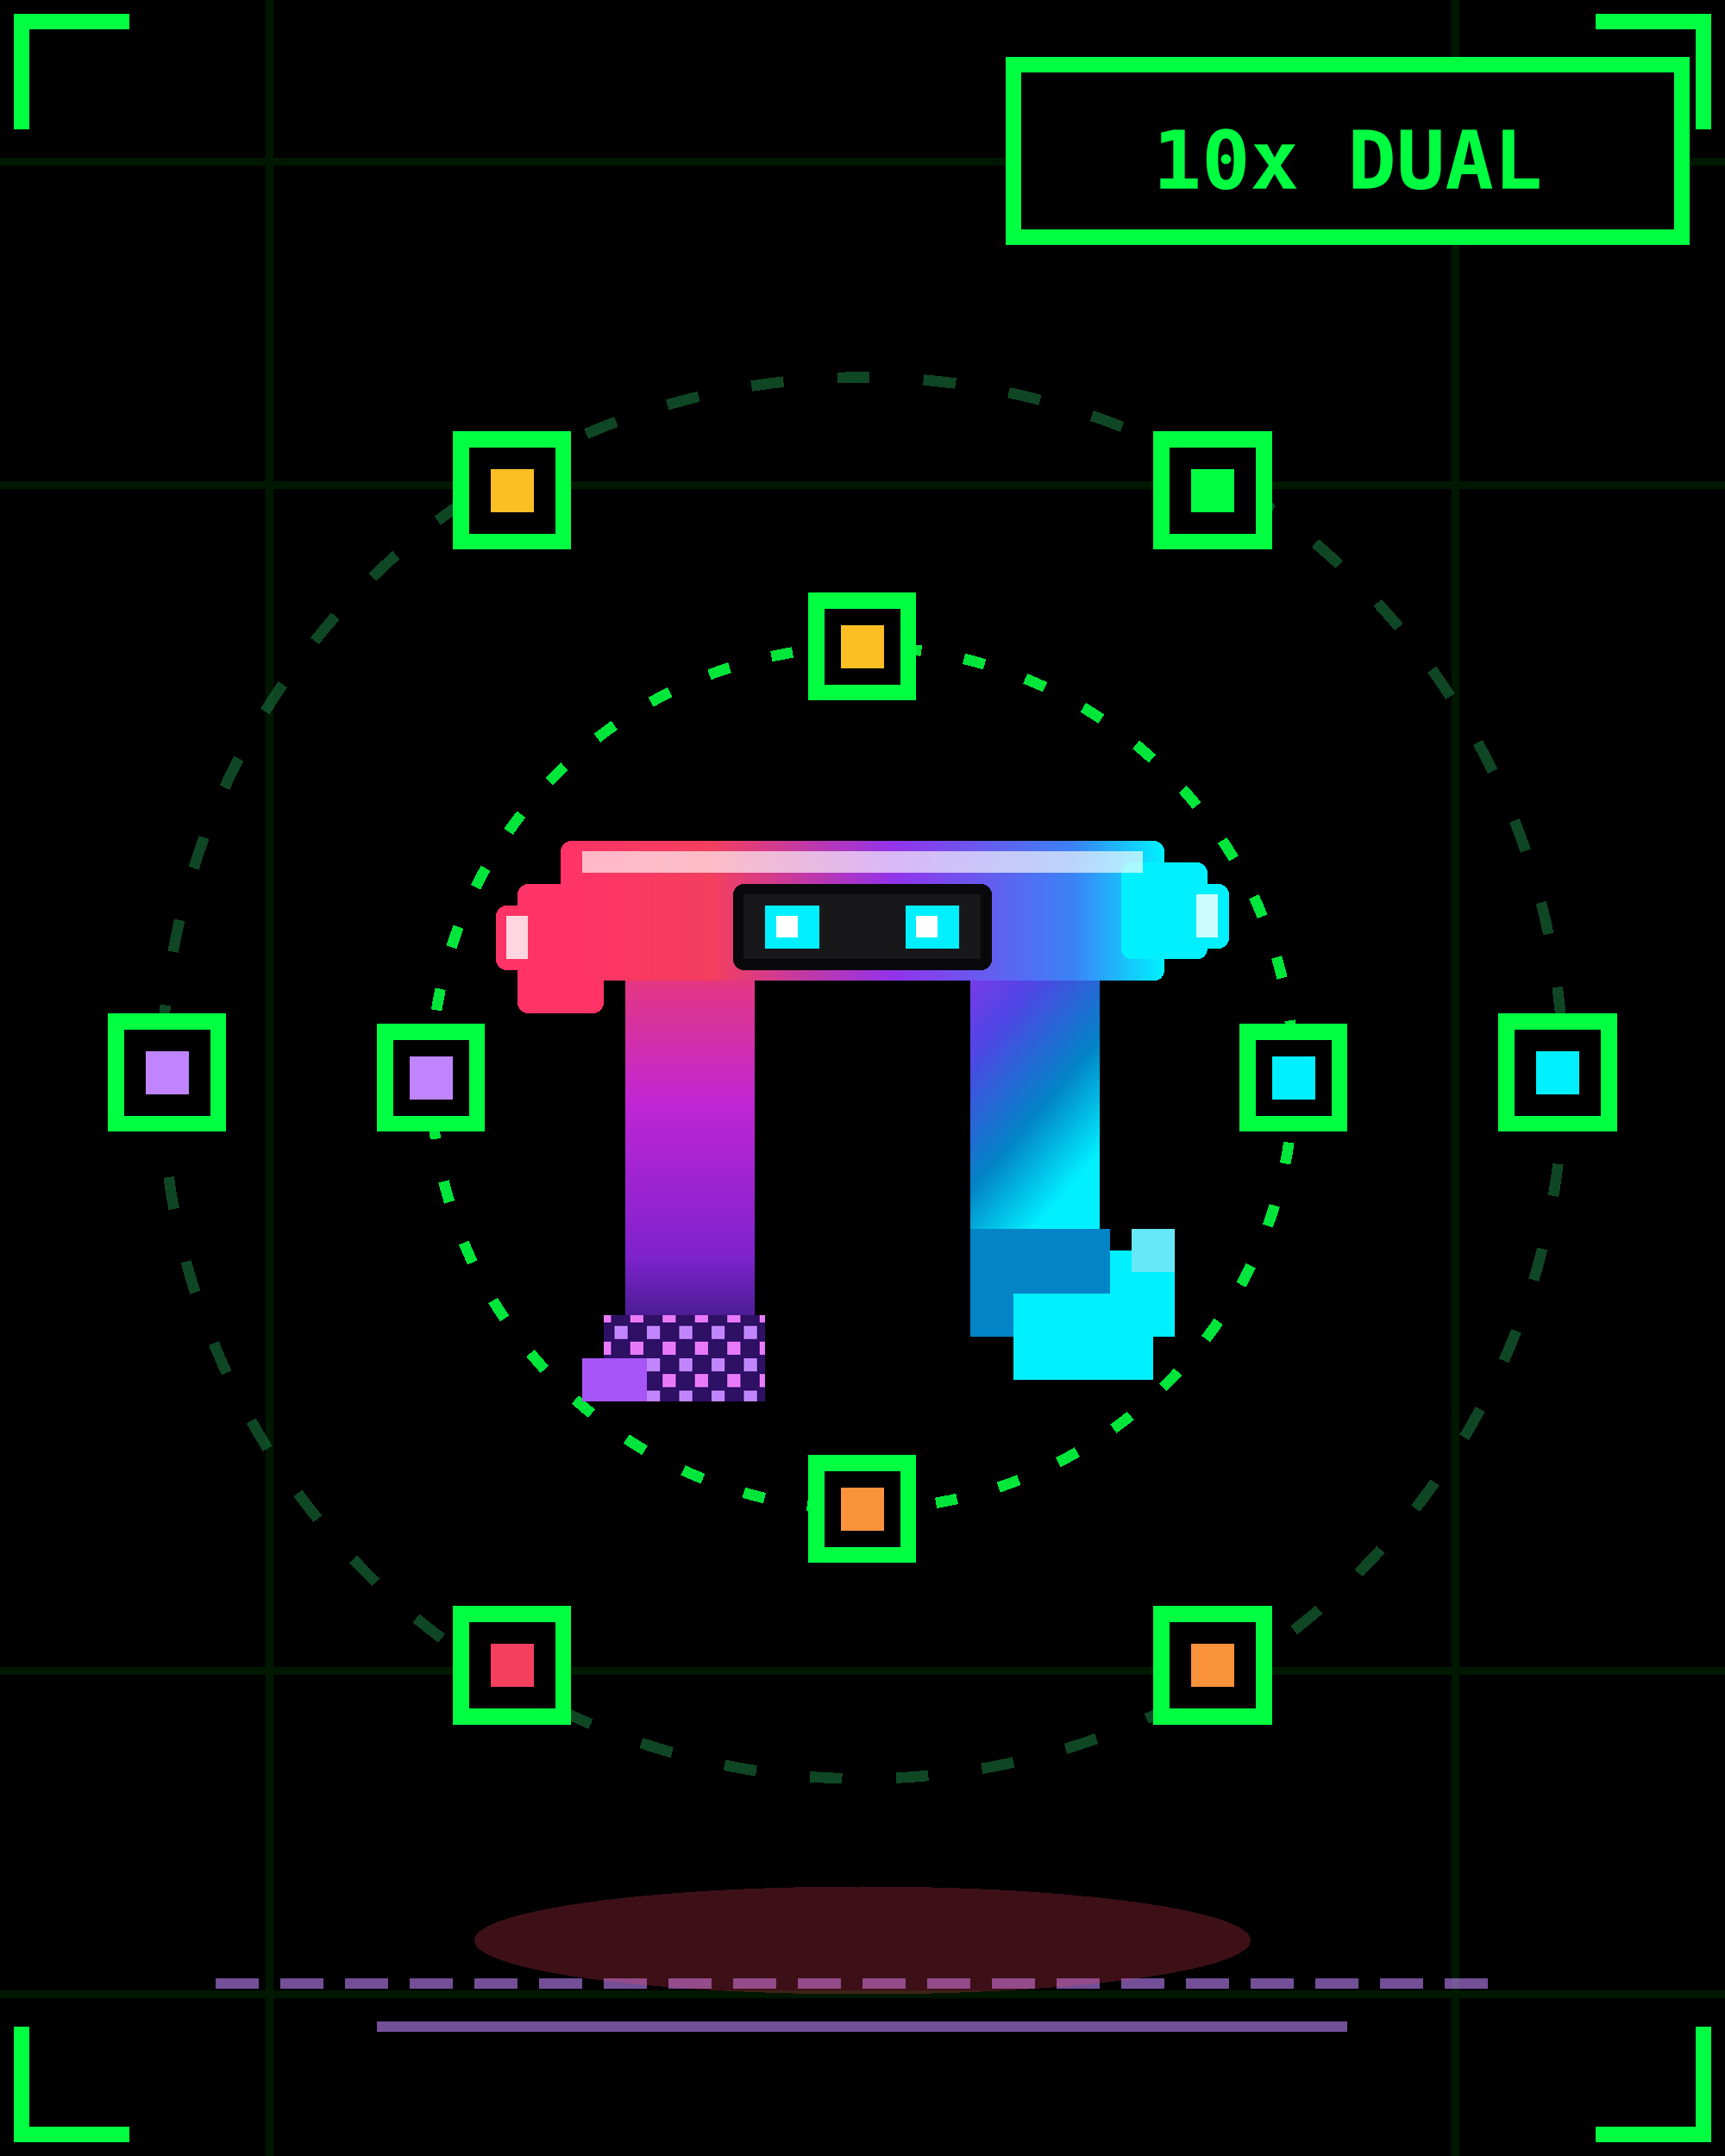
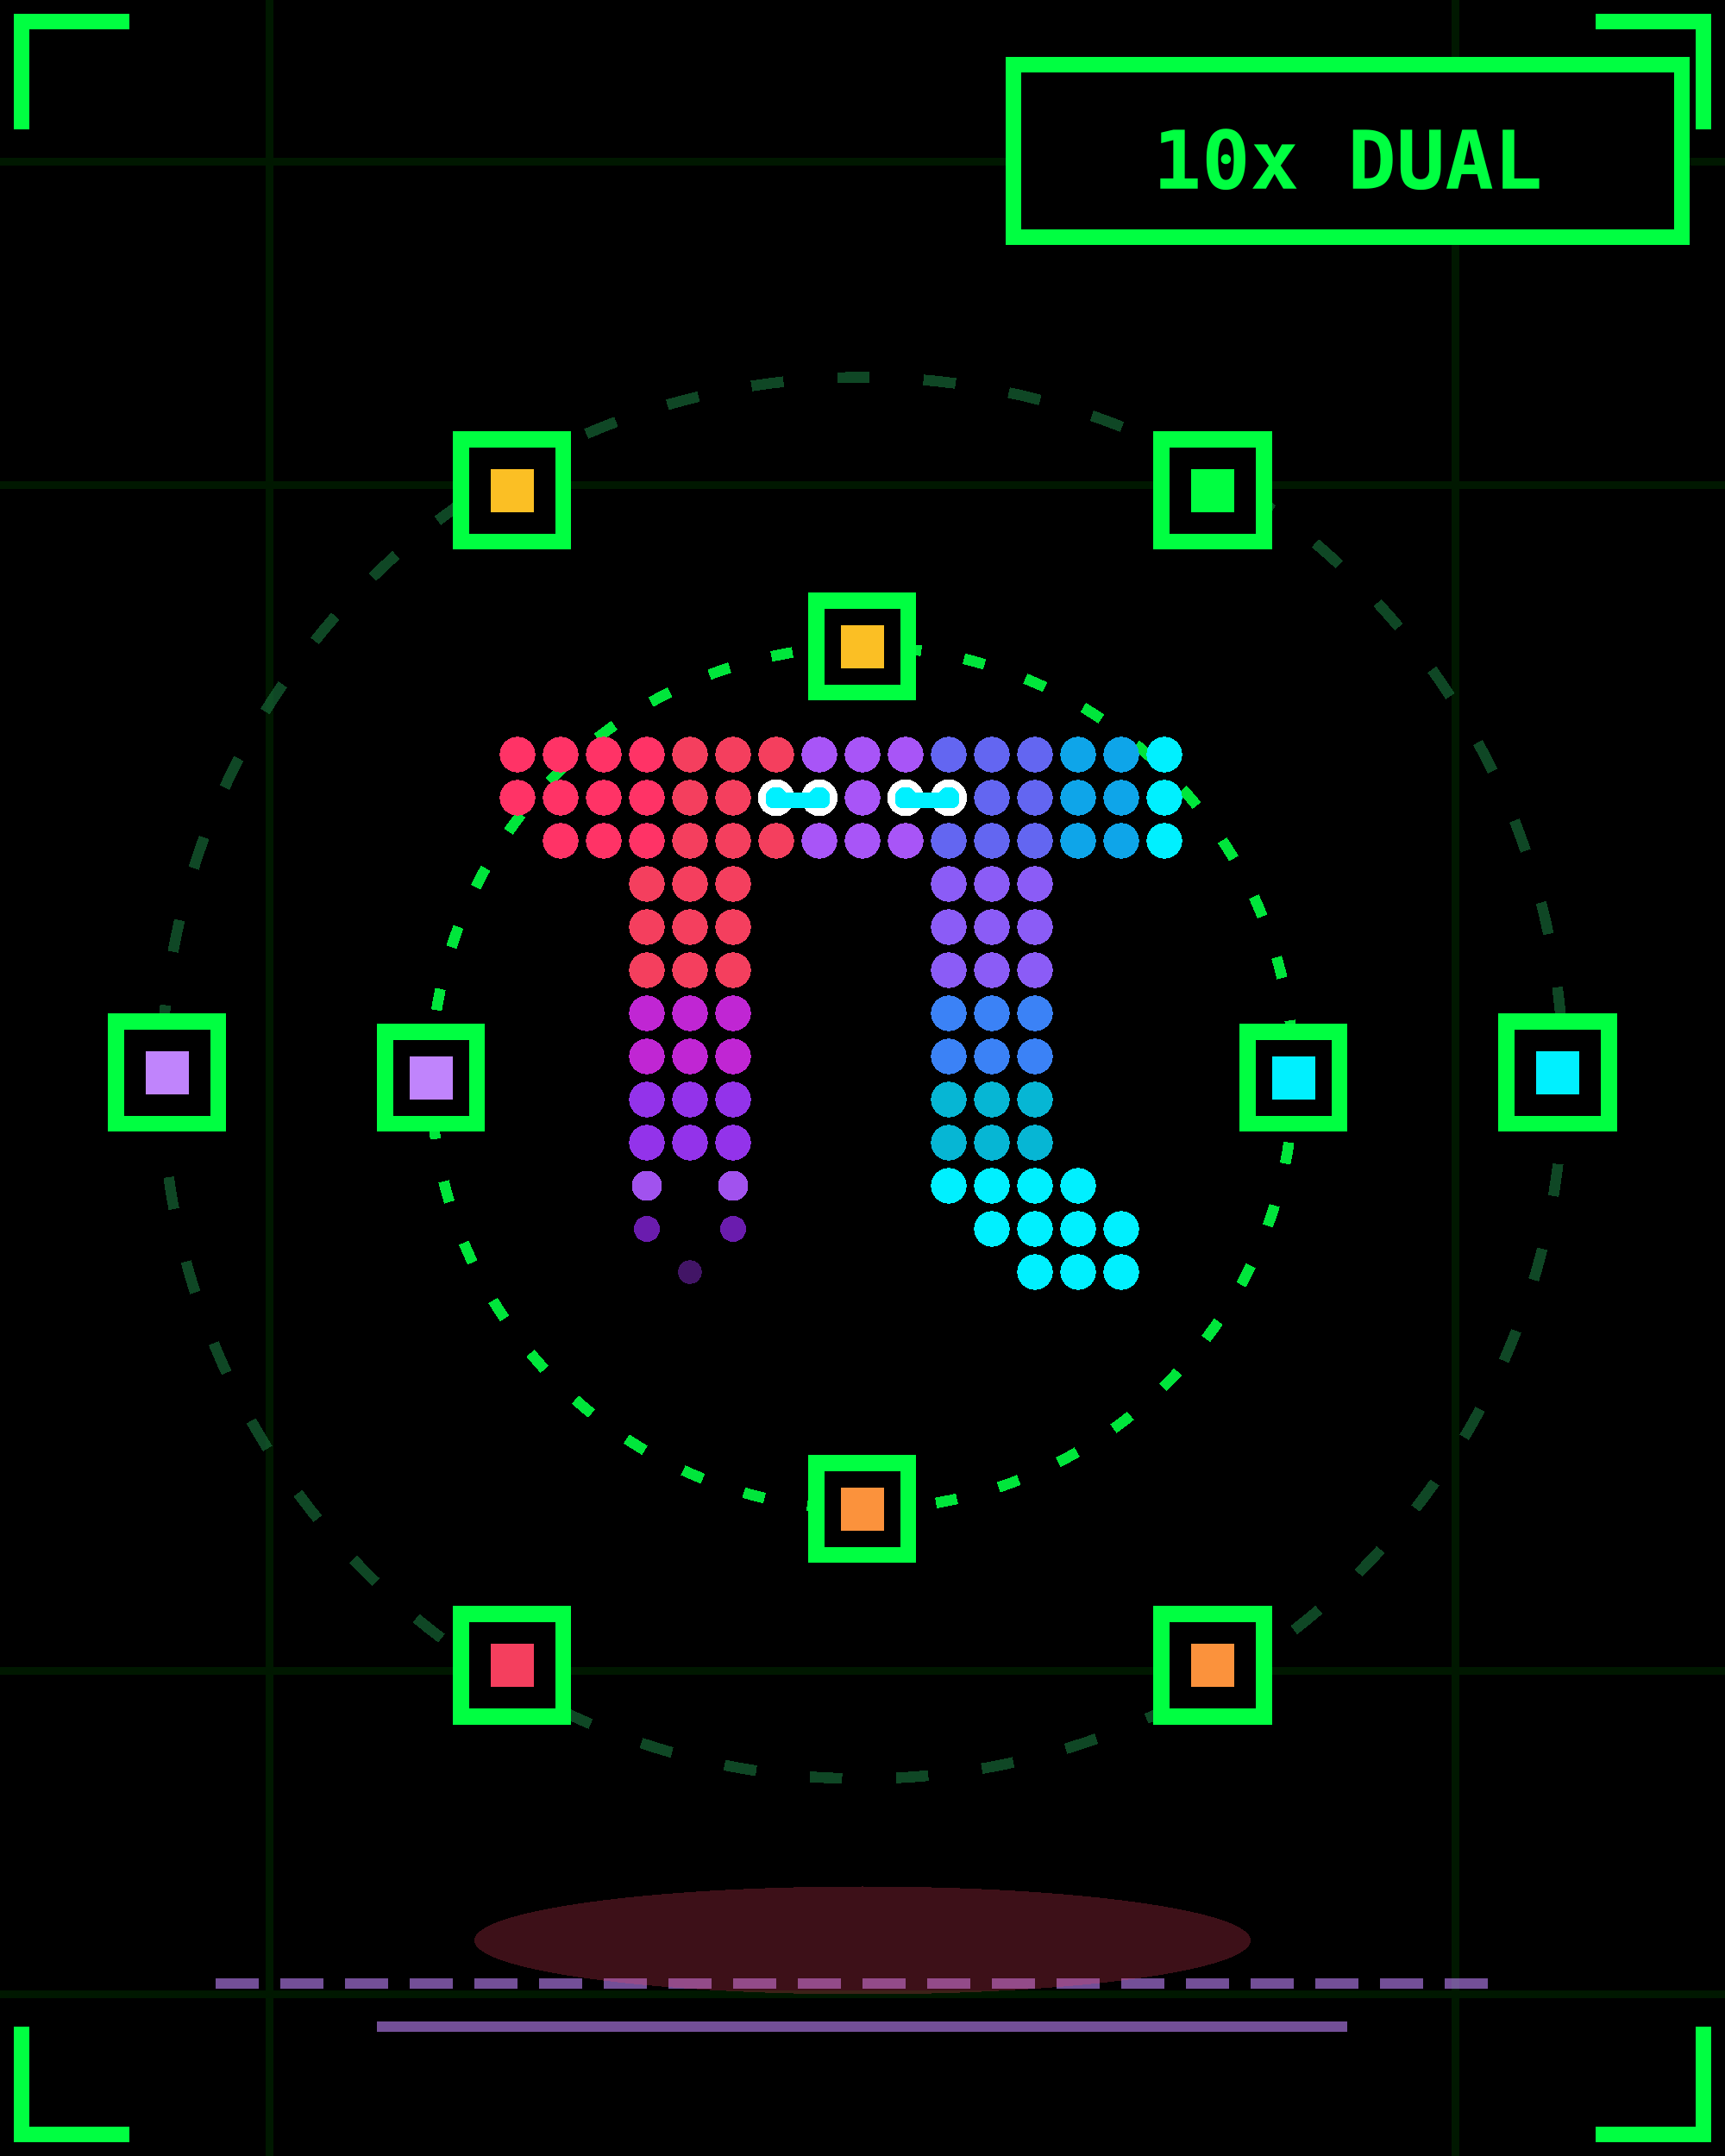
<svg xmlns="http://www.w3.org/2000/svg" viewBox="0 0 160 200" width="100%" height="100%" preserveAspectRatio="none" shape-rendering="crispEdges">
  <defs>
    <linearGradient id="piCrossbarGrad" x1="0%" y1="0%" x2="100%" y2="0%">
      <stop offset="0%" stop-color="#ff3366" />
      <stop offset="25%" stop-color="#f43f5e" />
      <stop offset="55%" stop-color="#9333ea" />
      <stop offset="85%" stop-color="#3b82f6" />
      <stop offset="100%" stop-color="#00f0ff" />
    </linearGradient>
    <linearGradient id="piLeftLegGrad" x1="0%" y1="0%" x2="0%" y2="100%">
      <stop offset="0%" stop-color="#f43f5e" />
      <stop offset="45%" stop-color="#c026d3" />
      <stop offset="85%" stop-color="#7e22ce" />
      <stop offset="100%" stop-color="#4c1d95" />
    </linearGradient>
    <linearGradient id="piRightLegGrad" x1="0%" y1="0%" x2="50%" y2="100%">
      <stop offset="0%" stop-color="#9333ea" />
      <stop offset="35%" stop-color="#4f46e5" />
      <stop offset="70%" stop-color="#0284c7" />
      <stop offset="100%" stop-color="#00f0ff" />
    </linearGradient>
    <pattern id="piHalftone" x="0" y="0" width="3" height="3" patternUnits="userSpaceOnUse">
      <rect width="3" height="3" fill="#2e1065" />
      <rect x="0" y="0" width="1.2" height="1.2" fill="#c084fc" />
      <rect x="1.5" y="1.5" width="1.2" height="1.2" fill="#e879f9" />
    </pattern>
  </defs>
  <style>
    @keyframes vortexRing1 { 0% { transform: rotate(0deg); } 100% { transform: rotate(360deg); } }
    @keyframes vortexRing2 { 0% { transform: rotate(360deg); } 100% { transform: rotate(0deg); } }
    @keyframes levitateCenter { 0%, 100% { transform: translateY(0px); } 50% { transform: translateY(-4px); } }
    .ring-1 { animation: vortexRing1 8s steps(8) infinite; transform-origin: 80px 100px; }
    .ring-2 { animation: vortexRing2 14s steps(12) infinite; transform-origin: 80px 100px; }
    .pip-commander { animation: levitateCenter 1.8s steps(2) infinite; transform-origin: 80px 100px; }
  </style>
  <rect width="160" height="200" fill="#000000" />
  <g stroke="#003b00" stroke-width="0.75" opacity="0.4">
    <line x1="0" y1="15" x2="160" y2="15" />
    <line x1="0" y1="45" x2="160" y2="45" />
    <line x1="0" y1="155" x2="160" y2="155" />
    <line x1="0" y1="185" x2="160" y2="185" />
    <line x1="25" y1="0" x2="25" y2="200" />
    <line x1="135" y1="0" x2="135" y2="200" />
  </g>
  <g stroke="#00ff41" stroke-width="1.5" fill="none">
    <path d="M2,12 L2,2 L12,2" />
    <path d="M158,12 L158,2 L148,2" />
    <path d="M2,188 L2,198 L12,198" />
    <path d="M158,188 L158,198 L148,198" />
  </g>
  <g transform="translate(94, 6)">
    <rect width="62" height="16" fill="#000000" stroke="#00ff41" stroke-width="1.5" />
    <text x="31" y="11.5" font-family="'Fira Code', monospace" font-size="7.5" font-weight="900" fill="#00ff41" text-anchor="middle">10x DUAL</text>
  </g>
  <g opacity="0.6" stroke="#c084fc" stroke-width="1">
    <line x1="20" y1="184" x2="140" y2="184" stroke-dasharray="4,2" />
    <line x1="35" y1="188" x2="125" y2="188" />
  </g>
  <ellipse cx="80" cy="180" rx="36" ry="5" fill="#f43f5e" opacity="0.25" />
  <g class="ring-2">
    <circle cx="80" cy="100" r="65" fill="none" stroke="#166534" stroke-width="1" stroke-dasharray="3,5" opacity="0.7" />
    <g transform="translate(139, 94)">
      <rect width="11" height="11" fill="#00ff41" />
      <rect x="1.5" y="1.5" width="8" height="8" fill="#000" />
      <rect x="3.5" y="3.5" width="4" height="4" fill="#00f0ff" />
    </g>
    <g transform="translate(107, 149)">
      <rect width="11" height="11" fill="#00ff41" />
      <rect x="1.5" y="1.5" width="8" height="8" fill="#000" />
      <rect x="3.5" y="3.5" width="4" height="4" fill="#fb923c" />
    </g>
    <g transform="translate(42, 149)">
      <rect width="11" height="11" fill="#00ff41" />
      <rect x="1.5" y="1.5" width="8" height="8" fill="#000" />
      <rect x="3.5" y="3.5" width="4" height="4" fill="#f43f5e" />
    </g>
    <g transform="translate(10, 94)">
      <rect width="11" height="11" fill="#00ff41" />
      <rect x="1.5" y="1.5" width="8" height="8" fill="#000" />
      <rect x="3.5" y="3.5" width="4" height="4" fill="#c084fc" />
    </g>
    <g transform="translate(42, 40)">
      <rect width="11" height="11" fill="#00ff41" />
      <rect x="1.5" y="1.5" width="8" height="8" fill="#000" />
      <rect x="3.5" y="3.5" width="4" height="4" fill="#fbbf24" />
    </g>
    <g transform="translate(107, 40)">
      <rect width="11" height="11" fill="#00ff41" />
      <rect x="1.5" y="1.5" width="8" height="8" fill="#000" />
      <rect x="3.5" y="3.5" width="4" height="4" fill="#00ff41" />
    </g>
  </g>
  <g class="ring-1">
    <circle cx="80" cy="100" r="40" fill="none" stroke="#00ff41" stroke-width="1" stroke-dasharray="2,4" opacity="0.9" />
    <g transform="translate(115, 95)">
      <rect width="10" height="10" fill="#00ff41" />
      <rect x="1.5" y="1.5" width="7" height="7" fill="#000" />
      <rect x="3" y="3" width="4" height="4" fill="#00f0ff" />
    </g>
    <g transform="translate(75, 135)">
      <rect width="10" height="10" fill="#00ff41" />
      <rect x="1.5" y="1.5" width="7" height="7" fill="#000" />
      <rect x="3" y="3" width="4" height="4" fill="#fb923c" />
    </g>
    <g transform="translate(35, 95)">
      <rect width="10" height="10" fill="#00ff41" />
      <rect x="1.5" y="1.5" width="7" height="7" fill="#000" />
      <rect x="3" y="3" width="4" height="4" fill="#c084fc" />
    </g>
    <g transform="translate(75, 55)">
      <rect width="10" height="10" fill="#00ff41" />
      <rect x="1.5" y="1.5" width="7" height="7" fill="#000" />
      <rect x="3" y="3" width="4" height="4" fill="#fbbf24" />
    </g>
  </g>
  <g class="pip-commander">
-     <rect x="58" y="86" width="12" height="36" fill="url(#piLeftLegGrad)" />
-     <rect x="56" y="122" width="15" height="8" fill="url(#piHalftone)" />
-     <rect x="54" y="126" width="6" height="4" fill="#a855f7" />
-     <rect x="90" y="86" width="12" height="28" fill="url(#piRightLegGrad)" />
-     <rect x="90" y="114" width="13" height="10" fill="#0284c7" />
-     <rect x="94" y="120" width="13" height="8" fill="#00f0ff" />
-     <rect x="103" y="116" width="6" height="8" fill="#00f0ff" />
-     <rect x="105" y="114" width="4" height="4" fill="#67e8f9" />
-     <rect x="48" y="82" width="8" height="12" fill="#ff3366" rx="1" />
-     <rect x="52" y="78" width="56" height="13" fill="url(#piCrossbarGrad)" rx="1" />
-     <rect x="104" y="80" width="8" height="9" fill="#00f0ff" rx="1" />
-     <rect x="54" y="79" width="52" height="2" fill="#ffffff" opacity="0.65" />
-     <rect x="68" y="82" width="24" height="8" fill="#09090b" rx="1" />
-     <rect x="69" y="83" width="22" height="6" fill="#18181b" />
-     <rect x="71" y="84" width="5" height="4" fill="#00f0ff" />
-     <rect x="72" y="85" width="2" height="2" fill="#ffffff" />
-     <rect x="84" y="84" width="5" height="4" fill="#00f0ff" />
-     <rect x="85" y="85" width="2" height="2" fill="#ffffff" />
-     <rect x="46" y="84" width="4" height="6" fill="#ff3366" rx="1" />
-     <rect x="47" y="85" width="2" height="4" fill="#ffffff" opacity="0.8" />
-     <rect x="110" y="82" width="4" height="6" fill="#00f0ff" rx="1" />
-     <rect x="111" y="83" width="2" height="4" fill="#ffffff" opacity="0.8" />
+     <g class="eye-open">
+       <circle cx="48" cy="70" r="1.65" fill="#ff3366" />
+       <circle cx="48" cy="74" r="1.65" fill="#ff3366" />
+       <circle cx="52" cy="70" r="1.65" fill="#ff3366" />
+       <circle cx="52" cy="74" r="1.65" fill="#ff3366" />
+       <circle cx="52" cy="78" r="1.65" fill="#ff3366" />
+       <circle cx="56" cy="70" r="1.65" fill="#ff3366" />
+       <circle cx="56" cy="74" r="1.65" fill="#ff3366" />
+       <circle cx="56" cy="78" r="1.65" fill="#ff3366" />
+       <circle cx="60" cy="70" r="1.65" fill="#ff3366" />
+       <circle cx="60" cy="74" r="1.65" fill="#ff3366" />
+       <circle cx="60" cy="78" r="1.65" fill="#ff3366" />
+       <circle cx="64" cy="70" r="1.65" fill="#f43f5e" />
+       <circle cx="64" cy="74" r="1.65" fill="#f43f5e" />
+       <circle cx="64" cy="78" r="1.65" fill="#f43f5e" />
+       <circle cx="68" cy="70" r="1.65" fill="#f43f5e" />
+       <circle cx="68" cy="74" r="1.65" fill="#f43f5e" />
+       <circle cx="68" cy="78" r="1.65" fill="#f43f5e" />
+       <circle cx="72" cy="70" r="1.65" fill="#f43f5e" />
+       <circle cx="72" cy="78" r="1.65" fill="#f43f5e" />
+       <circle cx="76" cy="70" r="1.65" fill="#a855f7" />
+       <circle cx="76" cy="78" r="1.65" fill="#a855f7" />
+       <circle cx="80" cy="70" r="1.65" fill="#a855f7" />
+       <circle cx="80" cy="74" r="1.65" fill="#a855f7" />
+       <circle cx="80" cy="78" r="1.65" fill="#a855f7" />
+       <circle cx="84" cy="70" r="1.65" fill="#a855f7" />
+       <circle cx="84" cy="78" r="1.65" fill="#a855f7" />
+       <circle cx="88" cy="70" r="1.65" fill="#6366f1" />
+       <circle cx="88" cy="78" r="1.65" fill="#6366f1" />
+       <circle cx="92" cy="70" r="1.65" fill="#6366f1" />
+       <circle cx="92" cy="74" r="1.65" fill="#6366f1" />
+       <circle cx="92" cy="78" r="1.65" fill="#6366f1" />
+       <circle cx="96" cy="70" r="1.65" fill="#6366f1" />
+       <circle cx="96" cy="74" r="1.65" fill="#6366f1" />
+       <circle cx="96" cy="78" r="1.65" fill="#6366f1" />
+       <circle cx="100" cy="70" r="1.65" fill="#0ea5e9" />
+       <circle cx="100" cy="74" r="1.65" fill="#0ea5e9" />
+       <circle cx="100" cy="78" r="1.65" fill="#0ea5e9" />
+       <circle cx="104" cy="70" r="1.65" fill="#0ea5e9" />
+       <circle cx="104" cy="74" r="1.65" fill="#0ea5e9" />
+       <circle cx="104" cy="78" r="1.65" fill="#0ea5e9" />
+       <circle cx="108" cy="70" r="1.65" fill="#00f0ff" />
+       <circle cx="108" cy="74" r="1.65" fill="#00f0ff" />
+       <circle cx="108" cy="78" r="1.65" fill="#00f0ff" />
+       <circle cx="60" cy="82" r="1.65" fill="#f43f5e" />
+       <circle cx="64" cy="82" r="1.65" fill="#f43f5e" />
+       <circle cx="68" cy="82" r="1.65" fill="#f43f5e" />
+       <circle cx="60" cy="86" r="1.65" fill="#f43f5e" />
+       <circle cx="64" cy="86" r="1.65" fill="#f43f5e" />
+       <circle cx="68" cy="86" r="1.65" fill="#f43f5e" />
+       <circle cx="60" cy="90" r="1.65" fill="#f43f5e" />
+       <circle cx="64" cy="90" r="1.65" fill="#f43f5e" />
+       <circle cx="68" cy="90" r="1.65" fill="#f43f5e" />
+       <circle cx="60" cy="94" r="1.65" fill="#c026d3" />
+       <circle cx="64" cy="94" r="1.65" fill="#c026d3" />
+       <circle cx="68" cy="94" r="1.65" fill="#c026d3" />
+       <circle cx="60" cy="98" r="1.65" fill="#c026d3" />
+       <circle cx="64" cy="98" r="1.65" fill="#c026d3" />
+       <circle cx="68" cy="98" r="1.65" fill="#c026d3" />
+       <circle cx="60" cy="102" r="1.65" fill="#9333ea" />
+       <circle cx="64" cy="102" r="1.65" fill="#9333ea" />
+       <circle cx="68" cy="102" r="1.65" fill="#9333ea" />
+       <circle cx="60" cy="106" r="1.65" fill="#9333ea" />
+       <circle cx="64" cy="106" r="1.65" fill="#9333ea" />
+       <circle cx="68" cy="106" r="1.65" fill="#9333ea" />
+       <circle cx="60" cy="110" r="1.4" fill="#a855f7" opacity="0.8" />
+       <circle cx="68" cy="110" r="1.4" fill="#a855f7" opacity="0.8" />
+       <circle cx="60" cy="114" r="1.2" fill="#7e22ce" opacity="0.6" />
+       <circle cx="68" cy="114" r="1.2" fill="#7e22ce" opacity="0.6" />
+       <circle cx="64" cy="118" r="1.1" fill="#581c87" opacity="0.5" />
+       <circle cx="88" cy="82" r="1.65" fill="#8b5cf6" />
+       <circle cx="92" cy="82" r="1.65" fill="#8b5cf6" />
+       <circle cx="96" cy="82" r="1.65" fill="#8b5cf6" />
+       <circle cx="88" cy="86" r="1.65" fill="#8b5cf6" />
+       <circle cx="92" cy="86" r="1.65" fill="#8b5cf6" />
+       <circle cx="96" cy="86" r="1.65" fill="#8b5cf6" />
+       <circle cx="88" cy="90" r="1.65" fill="#8b5cf6" />
+       <circle cx="92" cy="90" r="1.65" fill="#8b5cf6" />
+       <circle cx="96" cy="90" r="1.65" fill="#8b5cf6" />
+       <circle cx="88" cy="94" r="1.65" fill="#3b82f6" />
+       <circle cx="92" cy="94" r="1.65" fill="#3b82f6" />
+       <circle cx="96" cy="94" r="1.65" fill="#3b82f6" />
+       <circle cx="88" cy="98" r="1.65" fill="#3b82f6" />
+       <circle cx="92" cy="98" r="1.65" fill="#3b82f6" />
+       <circle cx="96" cy="98" r="1.65" fill="#3b82f6" />
+       <circle cx="88" cy="102" r="1.65" fill="#06b6d4" />
+       <circle cx="92" cy="102" r="1.65" fill="#06b6d4" />
+       <circle cx="96" cy="102" r="1.65" fill="#06b6d4" />
+       <circle cx="88" cy="106" r="1.65" fill="#06b6d4" />
+       <circle cx="92" cy="106" r="1.65" fill="#06b6d4" />
+       <circle cx="96" cy="106" r="1.65" fill="#06b6d4" />
+       <circle cx="88" cy="110" r="1.65" fill="#00f0ff" />
+       <circle cx="92" cy="110" r="1.65" fill="#00f0ff" />
+       <circle cx="96" cy="110" r="1.65" fill="#00f0ff" />
+       <circle cx="100" cy="110" r="1.65" fill="#00f0ff" />
+       <circle cx="92" cy="114" r="1.65" fill="#00f0ff" />
+       <circle cx="96" cy="114" r="1.65" fill="#00f0ff" />
+       <circle cx="100" cy="114" r="1.65" fill="#00f0ff" />
+       <circle cx="104" cy="114" r="1.65" fill="#00f0ff" />
+       <circle cx="96" cy="118" r="1.65" fill="#00f0ff" />
+       <circle cx="100" cy="118" r="1.65" fill="#00f0ff" />
+       <circle cx="104" cy="118" r="1.65" fill="#00f0ff" />
+       <circle cx="72" cy="74" r="1.7" fill="#ffffff" />
+       <circle cx="72" cy="74" r="1" fill="#00f0ff" />
+       <circle cx="76" cy="74" r="1.7" fill="#ffffff" />
+       <circle cx="76" cy="74" r="1" fill="#00f0ff" />
+       <circle cx="84" cy="74" r="1.7" fill="#ffffff" />
+       <circle cx="84" cy="74" r="1" fill="#00f0ff" />
+       <circle cx="88" cy="74" r="1.7" fill="#ffffff" />
+       <circle cx="88" cy="74" r="1" fill="#00f0ff" />
+     </g>
+     <g class="eye-closed">
+       <circle cx="48" cy="70" r="1.65" fill="#ff3366" />
+       <circle cx="48" cy="74" r="1.65" fill="#ff3366" />
+       <circle cx="52" cy="70" r="1.65" fill="#ff3366" />
+       <circle cx="52" cy="74" r="1.65" fill="#ff3366" />
+       <circle cx="52" cy="78" r="1.65" fill="#ff3366" />
+       <circle cx="56" cy="70" r="1.65" fill="#ff3366" />
+       <circle cx="56" cy="74" r="1.65" fill="#ff3366" />
+       <circle cx="56" cy="78" r="1.65" fill="#ff3366" />
+       <circle cx="60" cy="70" r="1.65" fill="#ff3366" />
+       <circle cx="60" cy="74" r="1.65" fill="#ff3366" />
+       <circle cx="60" cy="78" r="1.65" fill="#ff3366" />
+       <circle cx="64" cy="70" r="1.65" fill="#f43f5e" />
+       <circle cx="64" cy="74" r="1.65" fill="#f43f5e" />
+       <circle cx="64" cy="78" r="1.65" fill="#f43f5e" />
+       <circle cx="68" cy="70" r="1.65" fill="#f43f5e" />
+       <circle cx="68" cy="74" r="1.65" fill="#f43f5e" />
+       <circle cx="68" cy="78" r="1.65" fill="#f43f5e" />
+       <circle cx="72" cy="70" r="1.65" fill="#f43f5e" />
+       <circle cx="72" cy="78" r="1.65" fill="#f43f5e" />
+       <circle cx="76" cy="70" r="1.65" fill="#a855f7" />
+       <circle cx="76" cy="78" r="1.65" fill="#a855f7" />
+       <circle cx="80" cy="70" r="1.65" fill="#a855f7" />
+       <circle cx="80" cy="74" r="1.65" fill="#a855f7" />
+       <circle cx="80" cy="78" r="1.65" fill="#a855f7" />
+       <circle cx="84" cy="70" r="1.65" fill="#a855f7" />
+       <circle cx="84" cy="78" r="1.65" fill="#a855f7" />
+       <circle cx="88" cy="70" r="1.65" fill="#6366f1" />
+       <circle cx="88" cy="78" r="1.65" fill="#6366f1" />
+       <circle cx="92" cy="70" r="1.65" fill="#6366f1" />
+       <circle cx="92" cy="74" r="1.65" fill="#6366f1" />
+       <circle cx="92" cy="78" r="1.65" fill="#6366f1" />
+       <circle cx="96" cy="70" r="1.65" fill="#6366f1" />
+       <circle cx="96" cy="74" r="1.65" fill="#6366f1" />
+       <circle cx="96" cy="78" r="1.65" fill="#6366f1" />
+       <circle cx="100" cy="70" r="1.65" fill="#0ea5e9" />
+       <circle cx="100" cy="74" r="1.65" fill="#0ea5e9" />
+       <circle cx="100" cy="78" r="1.65" fill="#0ea5e9" />
+       <circle cx="104" cy="70" r="1.65" fill="#0ea5e9" />
+       <circle cx="104" cy="74" r="1.65" fill="#0ea5e9" />
+       <circle cx="104" cy="78" r="1.65" fill="#0ea5e9" />
+       <circle cx="108" cy="70" r="1.65" fill="#00f0ff" />
+       <circle cx="108" cy="74" r="1.65" fill="#00f0ff" />
+       <circle cx="108" cy="78" r="1.65" fill="#00f0ff" />
+       <circle cx="60" cy="82" r="1.65" fill="#f43f5e" />
+       <circle cx="64" cy="82" r="1.65" fill="#f43f5e" />
+       <circle cx="68" cy="82" r="1.65" fill="#f43f5e" />
+       <circle cx="60" cy="86" r="1.65" fill="#f43f5e" />
+       <circle cx="64" cy="86" r="1.65" fill="#f43f5e" />
+       <circle cx="68" cy="86" r="1.65" fill="#f43f5e" />
+       <circle cx="60" cy="90" r="1.65" fill="#f43f5e" />
+       <circle cx="64" cy="90" r="1.65" fill="#f43f5e" />
+       <circle cx="68" cy="90" r="1.65" fill="#f43f5e" />
+       <circle cx="60" cy="94" r="1.65" fill="#c026d3" />
+       <circle cx="64" cy="94" r="1.65" fill="#c026d3" />
+       <circle cx="68" cy="94" r="1.65" fill="#c026d3" />
+       <circle cx="60" cy="98" r="1.65" fill="#c026d3" />
+       <circle cx="64" cy="98" r="1.65" fill="#c026d3" />
+       <circle cx="68" cy="98" r="1.65" fill="#c026d3" />
+       <circle cx="60" cy="102" r="1.65" fill="#9333ea" />
+       <circle cx="64" cy="102" r="1.65" fill="#9333ea" />
+       <circle cx="68" cy="102" r="1.65" fill="#9333ea" />
+       <circle cx="60" cy="106" r="1.65" fill="#9333ea" />
+       <circle cx="64" cy="106" r="1.65" fill="#9333ea" />
+       <circle cx="68" cy="106" r="1.65" fill="#9333ea" />
+       <circle cx="60" cy="110" r="1.4" fill="#a855f7" opacity="0.8" />
+       <circle cx="68" cy="110" r="1.4" fill="#a855f7" opacity="0.8" />
+       <circle cx="60" cy="114" r="1.2" fill="#7e22ce" opacity="0.6" />
+       <circle cx="68" cy="114" r="1.2" fill="#7e22ce" opacity="0.6" />
+       <circle cx="64" cy="118" r="1.1" fill="#581c87" opacity="0.5" />
+       <circle cx="88" cy="82" r="1.65" fill="#8b5cf6" />
+       <circle cx="92" cy="82" r="1.65" fill="#8b5cf6" />
+       <circle cx="96" cy="82" r="1.65" fill="#8b5cf6" />
+       <circle cx="88" cy="86" r="1.65" fill="#8b5cf6" />
+       <circle cx="92" cy="86" r="1.65" fill="#8b5cf6" />
+       <circle cx="96" cy="86" r="1.65" fill="#8b5cf6" />
+       <circle cx="88" cy="90" r="1.65" fill="#8b5cf6" />
+       <circle cx="92" cy="90" r="1.65" fill="#8b5cf6" />
+       <circle cx="96" cy="90" r="1.65" fill="#8b5cf6" />
+       <circle cx="88" cy="94" r="1.65" fill="#3b82f6" />
+       <circle cx="92" cy="94" r="1.65" fill="#3b82f6" />
+       <circle cx="96" cy="94" r="1.65" fill="#3b82f6" />
+       <circle cx="88" cy="98" r="1.65" fill="#3b82f6" />
+       <circle cx="92" cy="98" r="1.65" fill="#3b82f6" />
+       <circle cx="96" cy="98" r="1.65" fill="#3b82f6" />
+       <circle cx="88" cy="102" r="1.65" fill="#06b6d4" />
+       <circle cx="92" cy="102" r="1.65" fill="#06b6d4" />
+       <circle cx="96" cy="102" r="1.65" fill="#06b6d4" />
+       <circle cx="88" cy="106" r="1.65" fill="#06b6d4" />
+       <circle cx="92" cy="106" r="1.65" fill="#06b6d4" />
+       <circle cx="96" cy="106" r="1.65" fill="#06b6d4" />
+       <circle cx="88" cy="110" r="1.65" fill="#00f0ff" />
+       <circle cx="92" cy="110" r="1.65" fill="#00f0ff" />
+       <circle cx="96" cy="110" r="1.65" fill="#00f0ff" />
+       <circle cx="100" cy="110" r="1.65" fill="#00f0ff" />
+       <circle cx="92" cy="114" r="1.65" fill="#00f0ff" />
+       <circle cx="96" cy="114" r="1.65" fill="#00f0ff" />
+       <circle cx="100" cy="114" r="1.65" fill="#00f0ff" />
+       <circle cx="104" cy="114" r="1.65" fill="#00f0ff" />
+       <circle cx="96" cy="118" r="1.65" fill="#00f0ff" />
+       <circle cx="100" cy="118" r="1.65" fill="#00f0ff" />
+       <circle cx="104" cy="118" r="1.65" fill="#00f0ff" />
+       <rect x="71" y="73.5" width="6" height="1.5" fill="#00f0ff" rx="0.75" />
+       <rect x="83" y="73.5" width="6" height="1.5" fill="#00f0ff" rx="0.75" />
+     </g>
  </g>
</svg>
